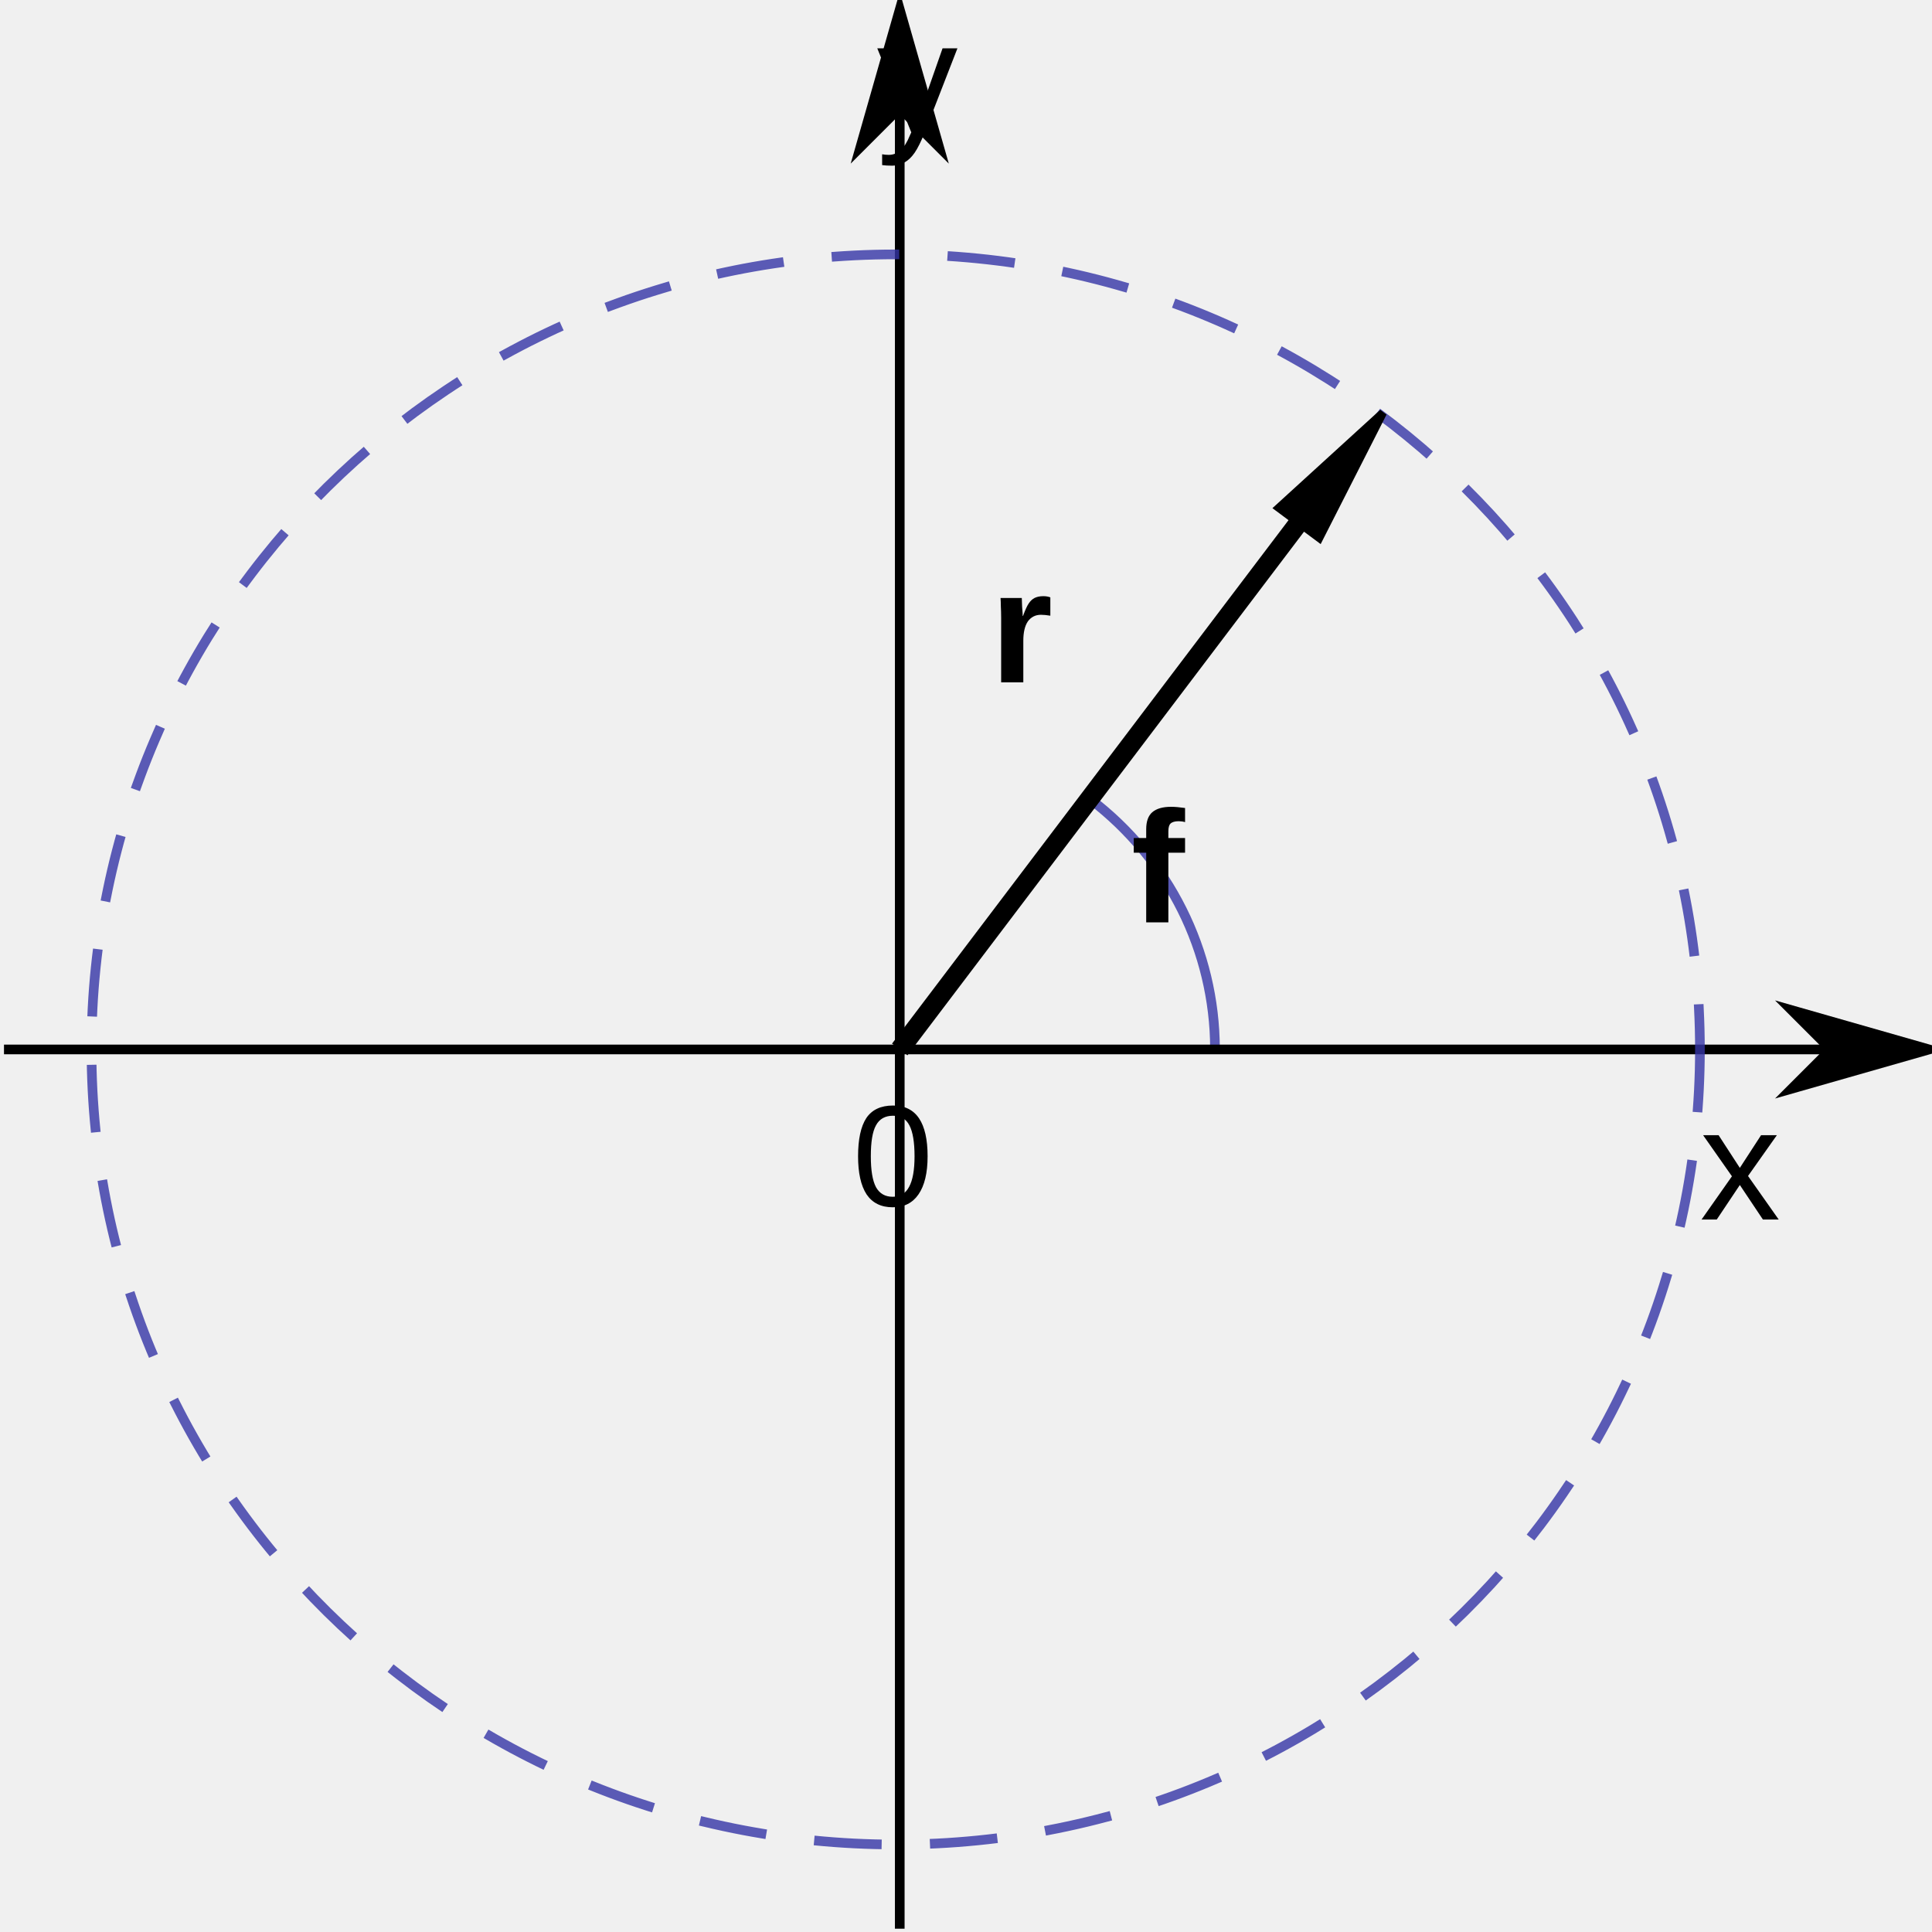
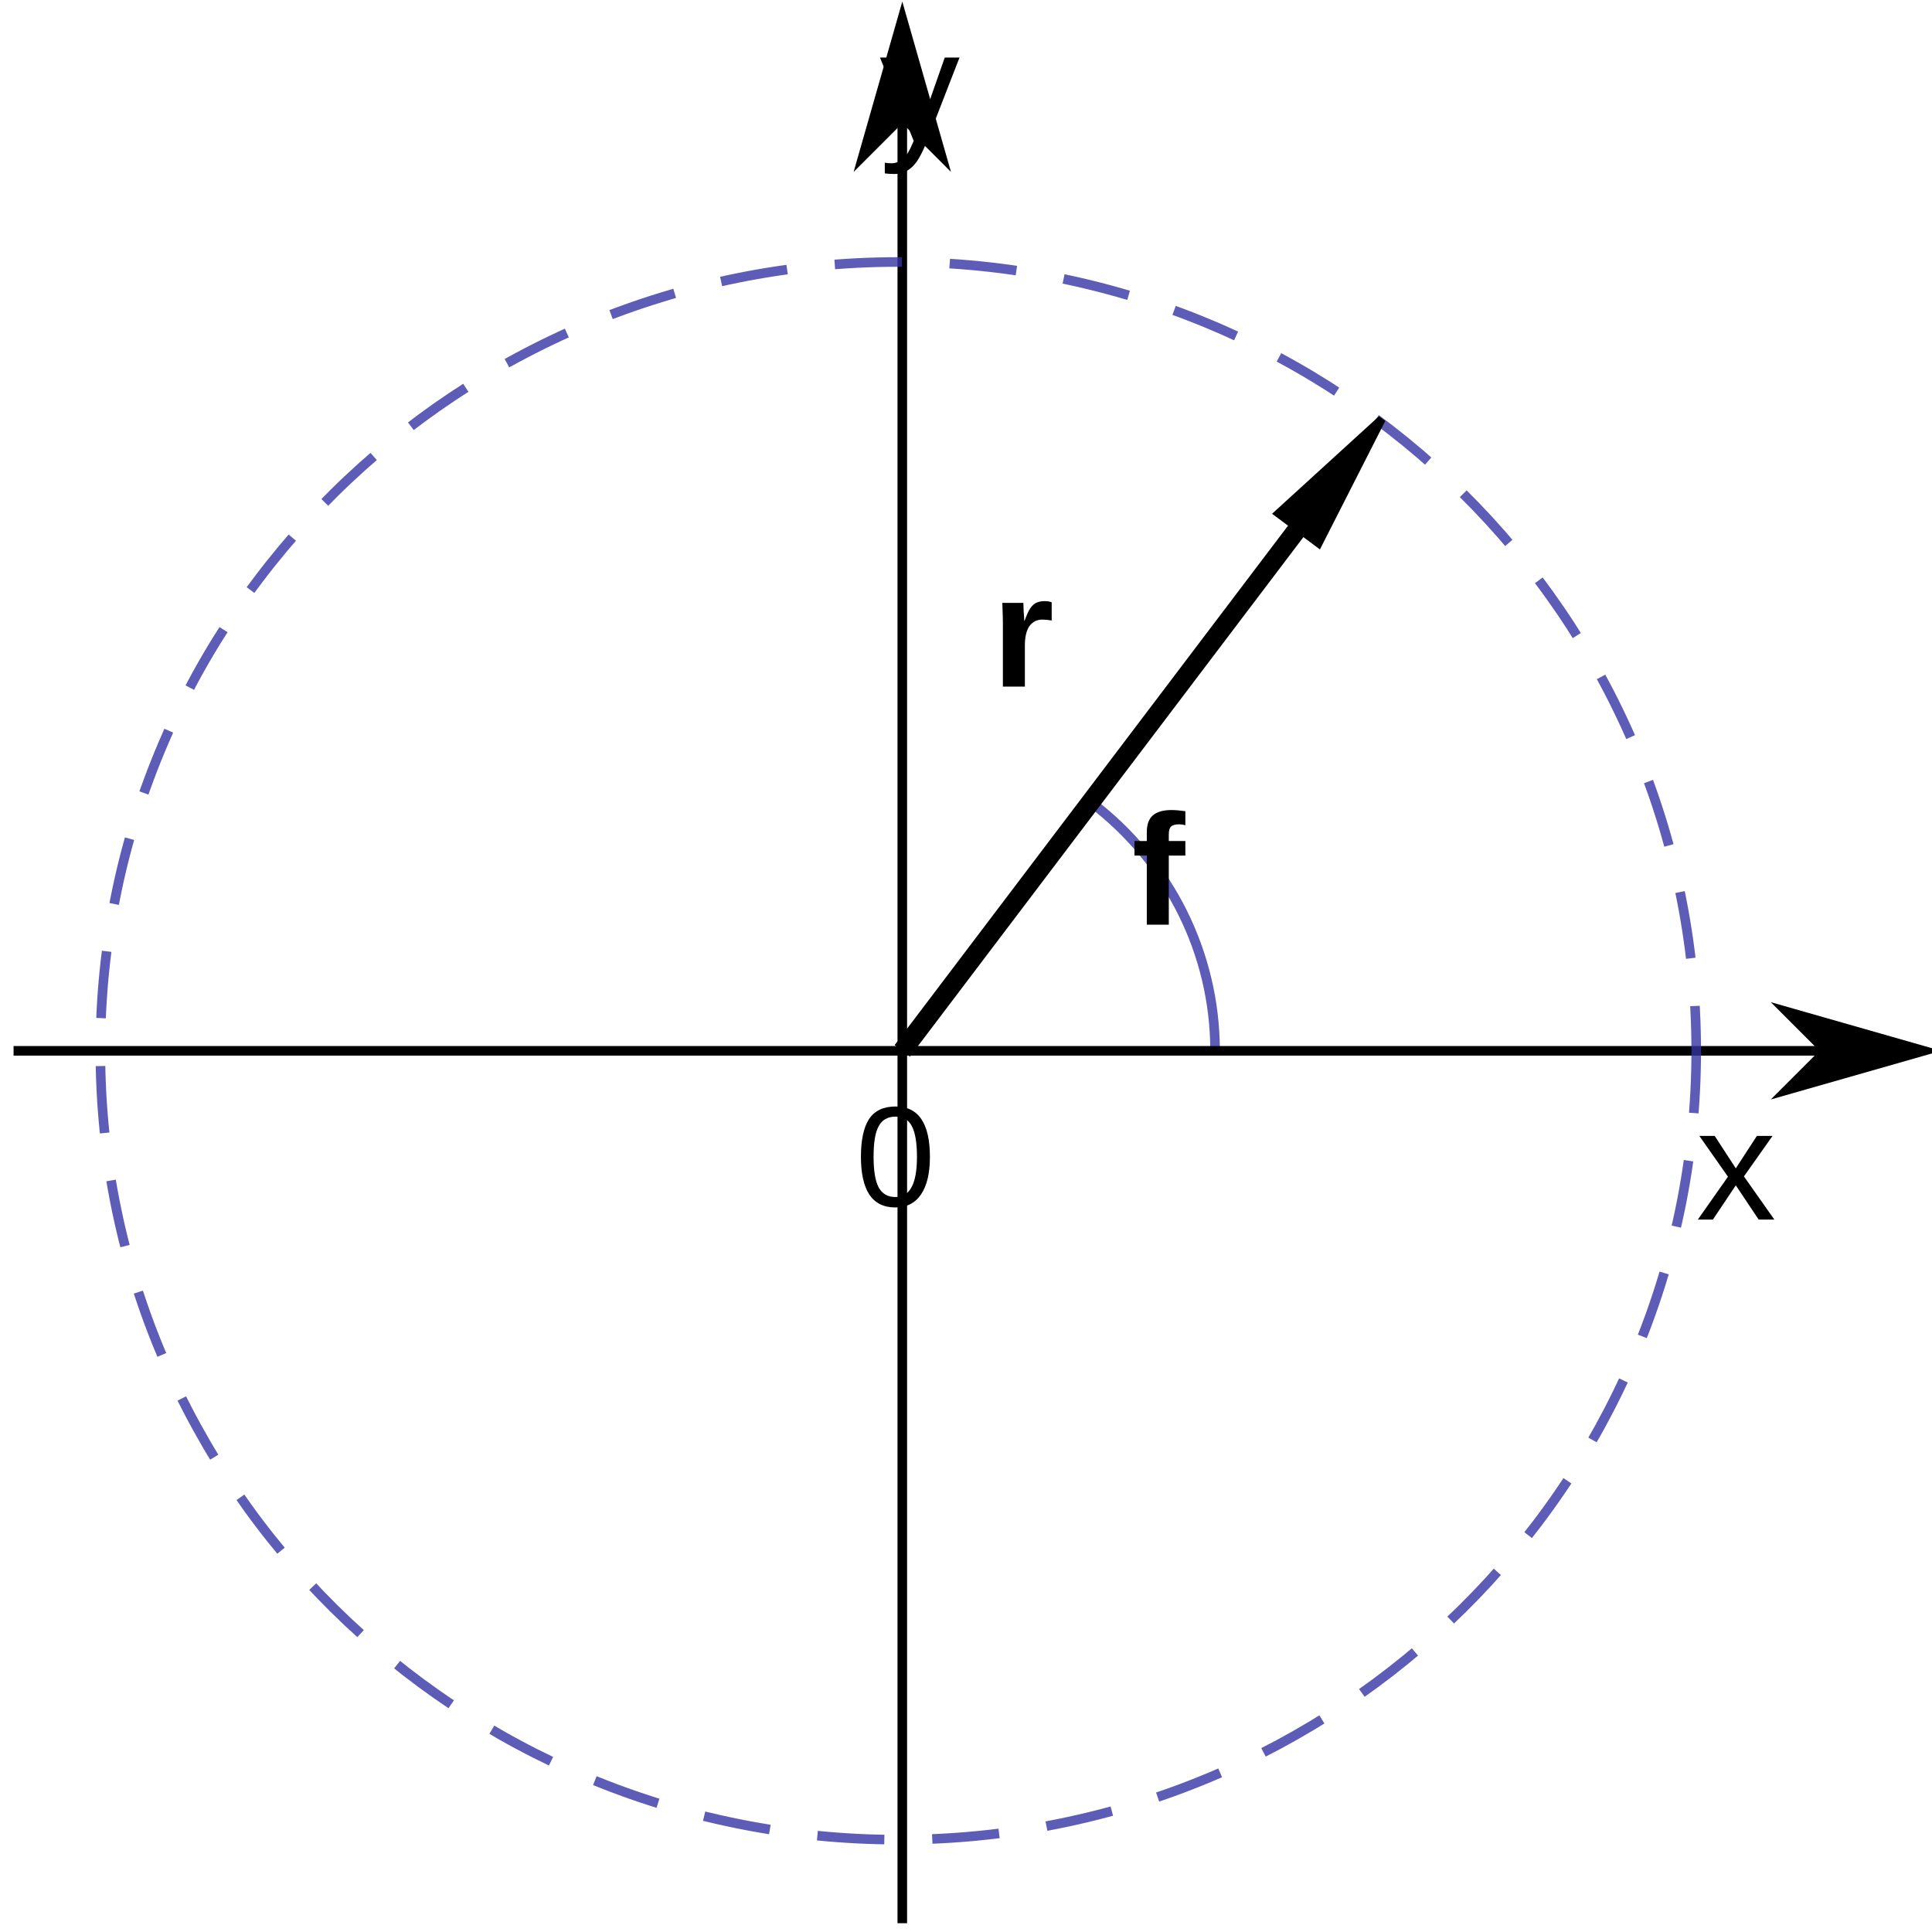
- <svg xmlns="http://www.w3.org/2000/svg" version="1.1" width="100" height="100" viewBox="0 0 100 100" id="svg2">
+ <svg xmlns="http://www.w3.org/2000/svg" id="svg2" viewBox="0 0 100.788 100.788" height="100.788" width="100.788" version="1.1">
  <defs id="defs4">
-     <marker refX="0" refY="0" orient="auto" id="Arrow1Lstart" style="overflow:visible">
-       <path d="M 0,0 5,-5 -12.5,0 5,5 0,0 z" transform="matrix(0.8,0,0,0.8,10,0)" id="path3949" style="fill-rule:evenodd;stroke:#000000;stroke-width:1pt" />
+     <marker style="overflow:visible" id="Arrow1Lstart" orient="auto" refY="0" refX="0">
+       <path style="fill-rule:evenodd;stroke:#000000;stroke-width:1pt" id="path3949" transform="matrix(0.8,0,0,0.8,10,0)" d="M 0,0 5,-5 -12.5,0 5,5 Z" />
    </marker>
  </defs>
-   <path d="m 56.456,41.383 a 16.525,16.337 0 0 1 6.431,12.887" id="path3779" style="fill:none;stroke:#3535a6;stroke-width:0.5;stroke-linecap:butt;stroke-linejoin:miter;stroke-miterlimit:4;stroke-opacity:0.8;stroke-dasharray:none;stroke-dashoffset:0" />
-   <path d="m 46.571,0.552 0,99.277" id="path2987" style="fill:none;stroke:#000000;stroke-width:0.5;stroke-linecap:butt;stroke-linejoin:miter;stroke-miterlimit:4;stroke-opacity:1;stroke-dasharray:none;marker-start:url(#Arrow1Lstart)" />
-   <path d="m 99.792,54.319 -99.585,0" id="path2987-1" style="fill:none;stroke:#000000;stroke-width:0.5;stroke-linecap:butt;stroke-linejoin:miter;stroke-miterlimit:4;stroke-opacity:1;stroke-dasharray:none;marker-start:url(#Arrow1Lstart)" />
-   <path d="m 87.988,54.319 a 41.626,41.152 0 0 1 -83.252,0 41.626,41.152 0 1 1 83.252,0 z" id="path3007" style="fill:none;stroke:#3535a6;stroke-width:0.5;stroke-linecap:square;stroke-linejoin:miter;stroke-miterlimit:0;stroke-opacity:0.8;stroke-dasharray:3, 3;stroke-dashoffset:0" />
-   <path d="m 46.571,54.319 22.711,-29.985 0,0" id="path3777" style="fill:none;stroke:#000000;stroke-width:1;stroke-linecap:butt;stroke-linejoin:miter;stroke-miterlimit:4;stroke-opacity:1;stroke-dasharray:none" />
-   <path d="m 66.187,26.286 5.394,-4.92 -3.297,6.482 z" id="path3781-4" style="fill:#000000;fill-opacity:1;stroke:#000000;stroke-width:0.416px;stroke-linecap:butt;stroke-linejoin:miter;stroke-opacity:1" />
-   <text x="63.06" y="48.014" transform="scale(1.005744,0.9942891)" id="text3850" xml:space="preserve" style="font-size:8.319px;font-style:normal;font-variant:normal;font-weight:bold;font-stretch:normal;text-align:center;line-height:125%;letter-spacing:0px;word-spacing:0px;writing-mode:lr-tb;text-anchor:middle;fill:#000000;fill-opacity:1;stroke:none;display:inline;font-family:Arial;-inkscape-font-specification:Arial Bold">
-     <tspan x="63.06" y="48.014" id="tspan3852" style="font-size:8.319px;font-style:normal;font-variant:normal;font-weight:bold;font-stretch:normal;text-align:center;line-height:125%;writing-mode:lr-tb;text-anchor:middle;font-family:Arial;-inkscape-font-specification:Arial Bold">f</tspan>
+   <rect y="0.5" x="0.5" height="99.788" width="99.788" id="rect836" style="fill:#ffffff;fill-opacity:1;stroke:#ffffff;stroke-width:1;stroke-miterlimit:4;stroke-dasharray:none;stroke-opacity:1" />
+   <path style="fill:none;stroke:#3535a6;stroke-width:0.5;stroke-linecap:butt;stroke-linejoin:miter;stroke-miterlimit:4;stroke-dasharray:none;stroke-dashoffset:0;stroke-opacity:0.8" id="path3779" d="m 56.956,41.883 a 16.525,16.337 0 0 1 6.431,12.887" />
+   <path style="fill:none;stroke:#000000;stroke-width:0.5;stroke-linecap:butt;stroke-linejoin:miter;stroke-miterlimit:4;stroke-dasharray:none;stroke-opacity:1;marker-start:url(#Arrow1Lstart)" id="path2987" d="M 47.071,1.052 V 100.329" />
+   <path style="fill:none;stroke:#000000;stroke-width:0.5;stroke-linecap:butt;stroke-linejoin:miter;stroke-miterlimit:4;stroke-dasharray:none;stroke-opacity:1;marker-start:url(#Arrow1Lstart)" id="path2987-1" d="M 100.292,54.819 H 0.708" />
+   <path style="fill:none;stroke:#3535a6;stroke-width:0.5;stroke-linecap:square;stroke-linejoin:miter;stroke-miterlimit:0;stroke-dasharray:3, 3;stroke-dashoffset:0;stroke-opacity:0.8" id="path3007" d="m 88.488,54.819 a 41.626,41.152 0 0 1 -83.252,0 41.626,41.152 0 1 1 83.252,0 z" />
+   <path style="fill:none;stroke:#000000;stroke-width:1;stroke-linecap:butt;stroke-linejoin:miter;stroke-miterlimit:4;stroke-dasharray:none;stroke-opacity:1" id="path3777" d="M 47.071,54.819 69.782,24.833 v 0" />
+   <path style="fill:#000000;fill-opacity:1;stroke:#000000;stroke-width:0.416px;stroke-linecap:butt;stroke-linejoin:miter;stroke-opacity:1" id="path3781-4" d="m 66.687,26.786 5.394,-4.92 -3.297,6.482 z" />
+   <text style="font-style:normal;font-variant:normal;font-weight:bold;font-stretch:normal;font-size:8.319px;line-height:125%;font-family:Arial;-inkscape-font-specification:'Arial Bold';text-align:center;letter-spacing:0px;word-spacing:0px;writing-mode:lr-tb;text-anchor:middle;display:inline;fill:#000000;fill-opacity:1;stroke:none" xml:space="preserve" id="text3850" transform="scale(1.005744,0.9942891)" y="48.517" x="63.557">
+     <tspan style="font-style:normal;font-variant:normal;font-weight:bold;font-stretch:normal;font-size:8.319px;line-height:125%;font-family:Arial;-inkscape-font-specification:'Arial Bold';text-align:center;writing-mode:lr-tb;text-anchor:middle" id="tspan3852" y="48.517" x="63.557">f</tspan>
  </text>
-   <text x="56.031" y="35.519" transform="scale(1.005744,0.9942891)" id="text4135" xml:space="preserve" style="font-size:8.319px;font-style:normal;font-variant:normal;font-weight:bold;font-stretch:normal;text-align:center;line-height:125%;letter-spacing:0px;word-spacing:0px;writing-mode:lr-tb;text-anchor:middle;fill:#000000;fill-opacity:1;stroke:none;font-family:Arial;-inkscape-font-specification:Arial Bold">
-     <tspan x="56.031" y="35.519" id="tspan4137" style="font-size:8.319px;font-style:normal;font-variant:normal;font-weight:bold;font-stretch:normal;text-align:center;line-height:125%;writing-mode:lr-tb;text-anchor:middle;font-family:Arial;-inkscape-font-specification:Arial Bold">r</tspan>
+   <text style="font-style:normal;font-variant:normal;font-weight:bold;font-stretch:normal;font-size:8.319px;line-height:125%;font-family:Arial;-inkscape-font-specification:'Arial Bold';text-align:center;letter-spacing:0px;word-spacing:0px;writing-mode:lr-tb;text-anchor:middle;fill:#000000;fill-opacity:1;stroke:none" xml:space="preserve" id="text4135" transform="scale(1.005744,0.9942891)" y="36.022" x="56.528">
+     <tspan style="font-style:normal;font-variant:normal;font-weight:bold;font-stretch:normal;font-size:8.319px;line-height:125%;font-family:Arial;-inkscape-font-specification:'Arial Bold';text-align:center;writing-mode:lr-tb;text-anchor:middle" id="tspan4137" y="36.022" x="56.528">r</tspan>
  </text>
-   <text x="93.023" y="63.485" transform="scale(1.005744,0.9942891)" id="text4157" xml:space="preserve" style="font-size:8.319px;font-style:normal;font-variant:normal;font-weight:normal;font-stretch:normal;text-align:center;line-height:125%;letter-spacing:0px;word-spacing:0px;writing-mode:lr-tb;text-anchor:middle;fill:#000000;fill-opacity:1;stroke:none;font-family:Arial;-inkscape-font-specification:Arial">
-     <tspan x="93.023" y="63.485" id="tspan4159">x</tspan>
+   <text style="font-style:normal;font-variant:normal;font-weight:normal;font-stretch:normal;font-size:8.319px;line-height:125%;font-family:Arial;-inkscape-font-specification:Arial;text-align:center;letter-spacing:0px;word-spacing:0px;writing-mode:lr-tb;text-anchor:middle;fill:#000000;fill-opacity:1;stroke:none" xml:space="preserve" id="text4157" transform="scale(1.005744,0.9942891)" y="63.988" x="93.52">
+     <tspan id="tspan4159" y="63.988" x="93.52">x</tspan>
  </text>
-   <text x="50.681" y="6.906" transform="scale(1.005744,0.9942891)" id="text4161" xml:space="preserve" style="font-size:8.319px;font-style:normal;font-variant:normal;font-weight:normal;font-stretch:normal;text-align:center;line-height:125%;letter-spacing:0px;word-spacing:0px;writing-mode:lr-tb;text-anchor:middle;fill:#000000;fill-opacity:1;stroke:none;font-family:Arial;-inkscape-font-specification:Arial">
-     <tspan x="50.681" y="6.906" id="tspan4163">y</tspan>
+   <text style="font-style:normal;font-variant:normal;font-weight:normal;font-stretch:normal;font-size:8.319px;line-height:125%;font-family:Arial;-inkscape-font-specification:Arial;text-align:center;letter-spacing:0px;word-spacing:0px;writing-mode:lr-tb;text-anchor:middle;fill:#000000;fill-opacity:1;stroke:none" xml:space="preserve" id="text4161" transform="scale(1.005744,0.9942891)" y="7.409" x="51.178">
+     <tspan id="tspan4163" y="7.409" x="51.178">y</tspan>
  </text>
-   <text x="49.065" y="62.77" transform="scale(1.005744,0.9942891)" id="text4165" xml:space="preserve" style="font-size:7.487px;font-style:normal;font-variant:normal;font-weight:normal;font-stretch:normal;text-align:center;line-height:125%;letter-spacing:0px;word-spacing:0px;writing-mode:lr-tb;text-anchor:middle;fill:#000000;fill-opacity:1;stroke:none;font-family:Arial;-inkscape-font-specification:Arial">
-     <tspan x="49.065" y="62.77" id="tspan4167">0</tspan>
+   <text style="font-style:normal;font-variant:normal;font-weight:normal;font-stretch:normal;font-size:7.487px;line-height:125%;font-family:Arial;-inkscape-font-specification:Arial;text-align:center;letter-spacing:0px;word-spacing:0px;writing-mode:lr-tb;text-anchor:middle;fill:#000000;fill-opacity:1;stroke:none" xml:space="preserve" id="text4165" transform="scale(1.005744,0.9942891)" y="63.273" x="49.562">
+     <tspan id="tspan4167" y="63.273" x="49.562">0</tspan>
  </text>
</svg>
